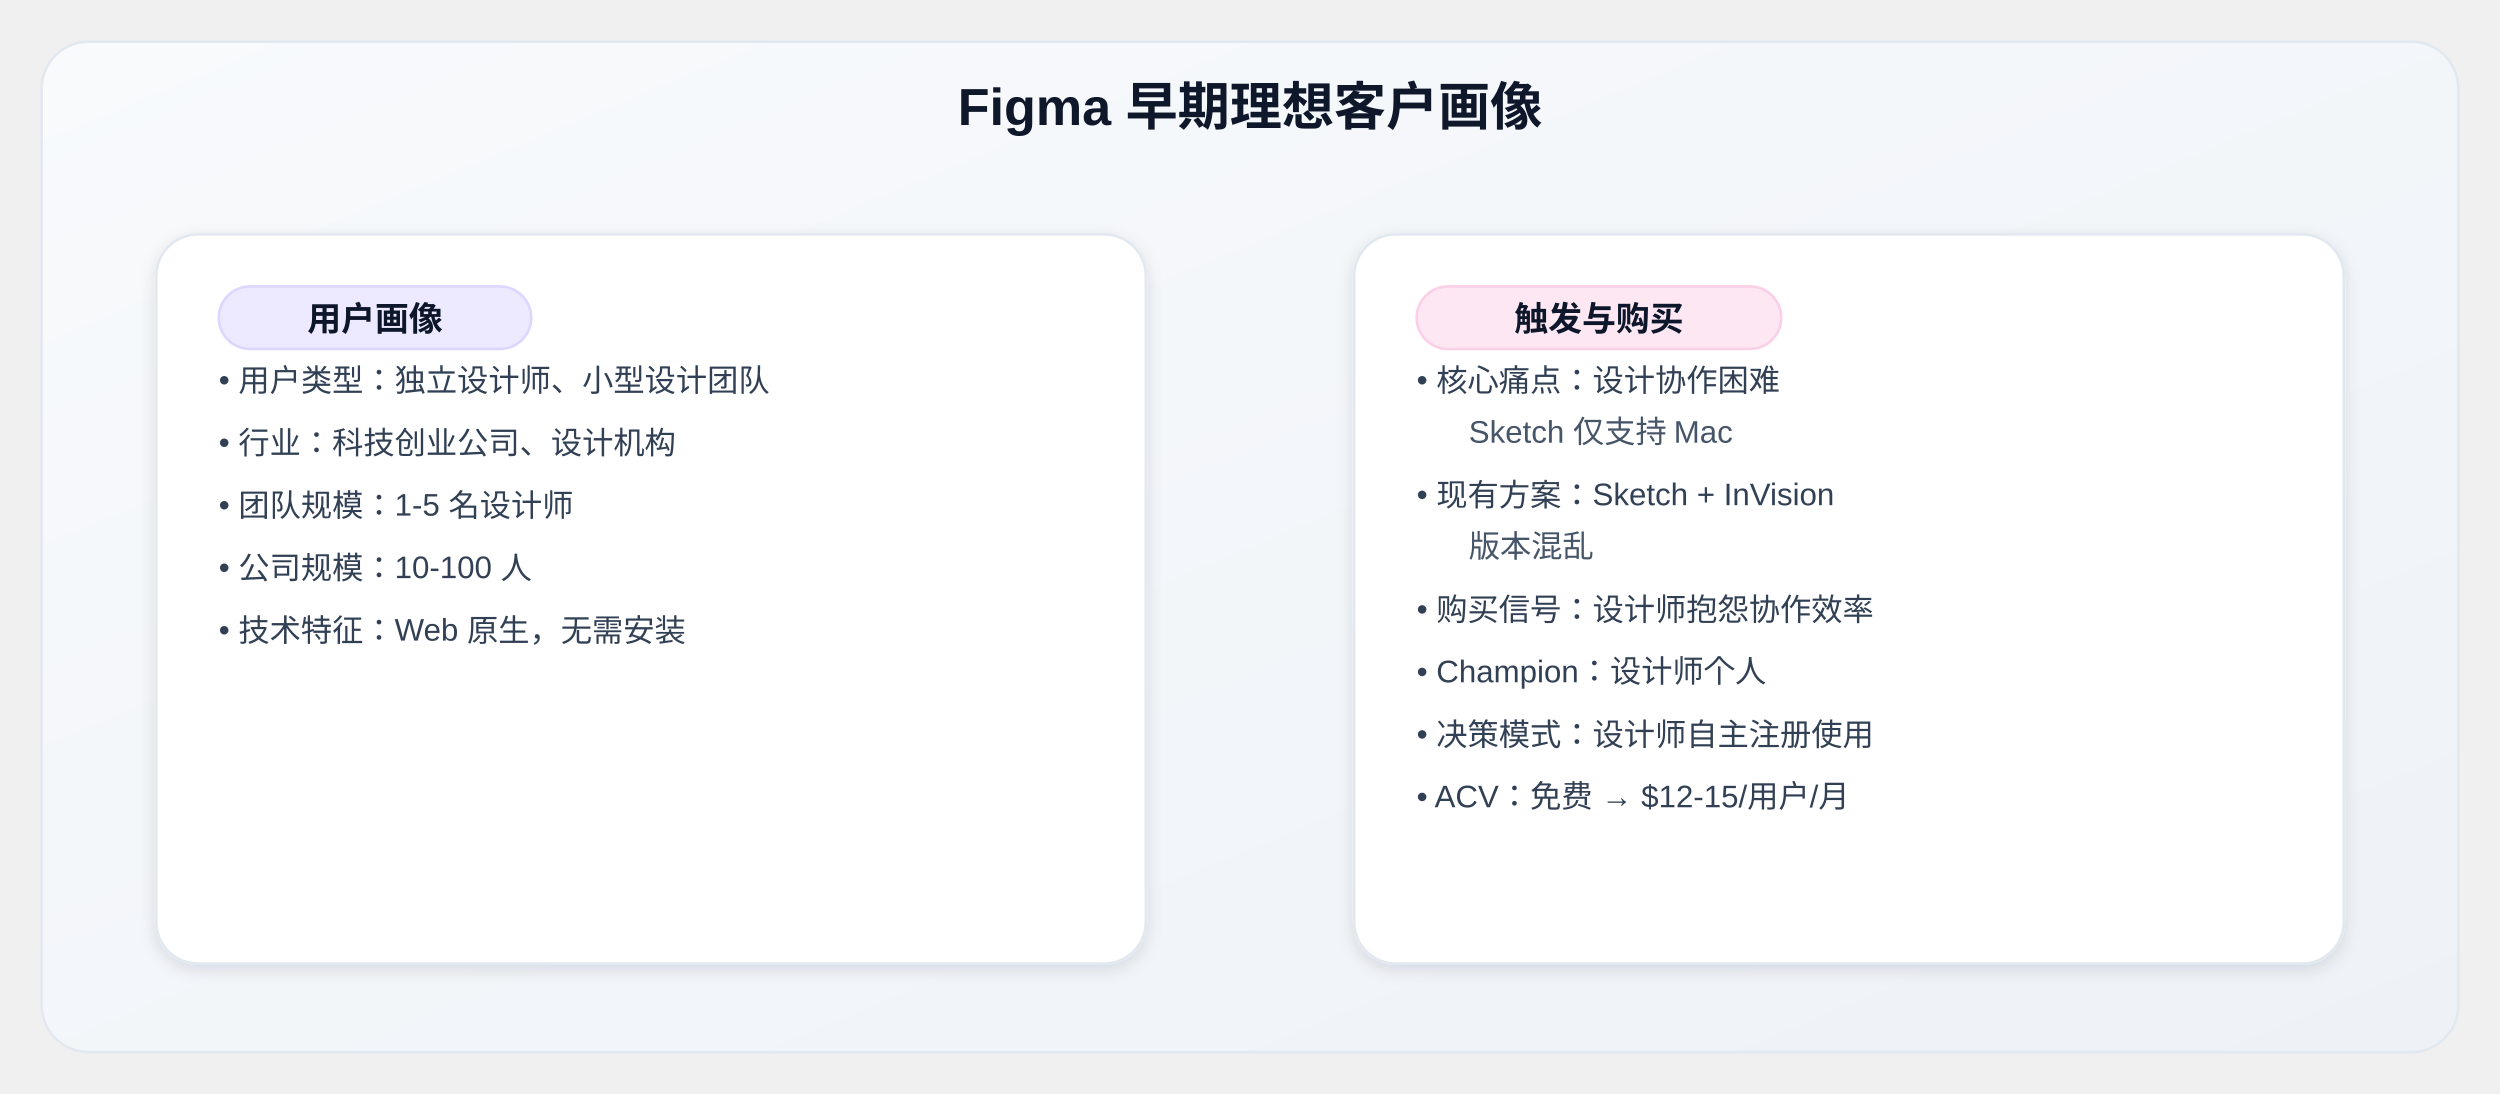
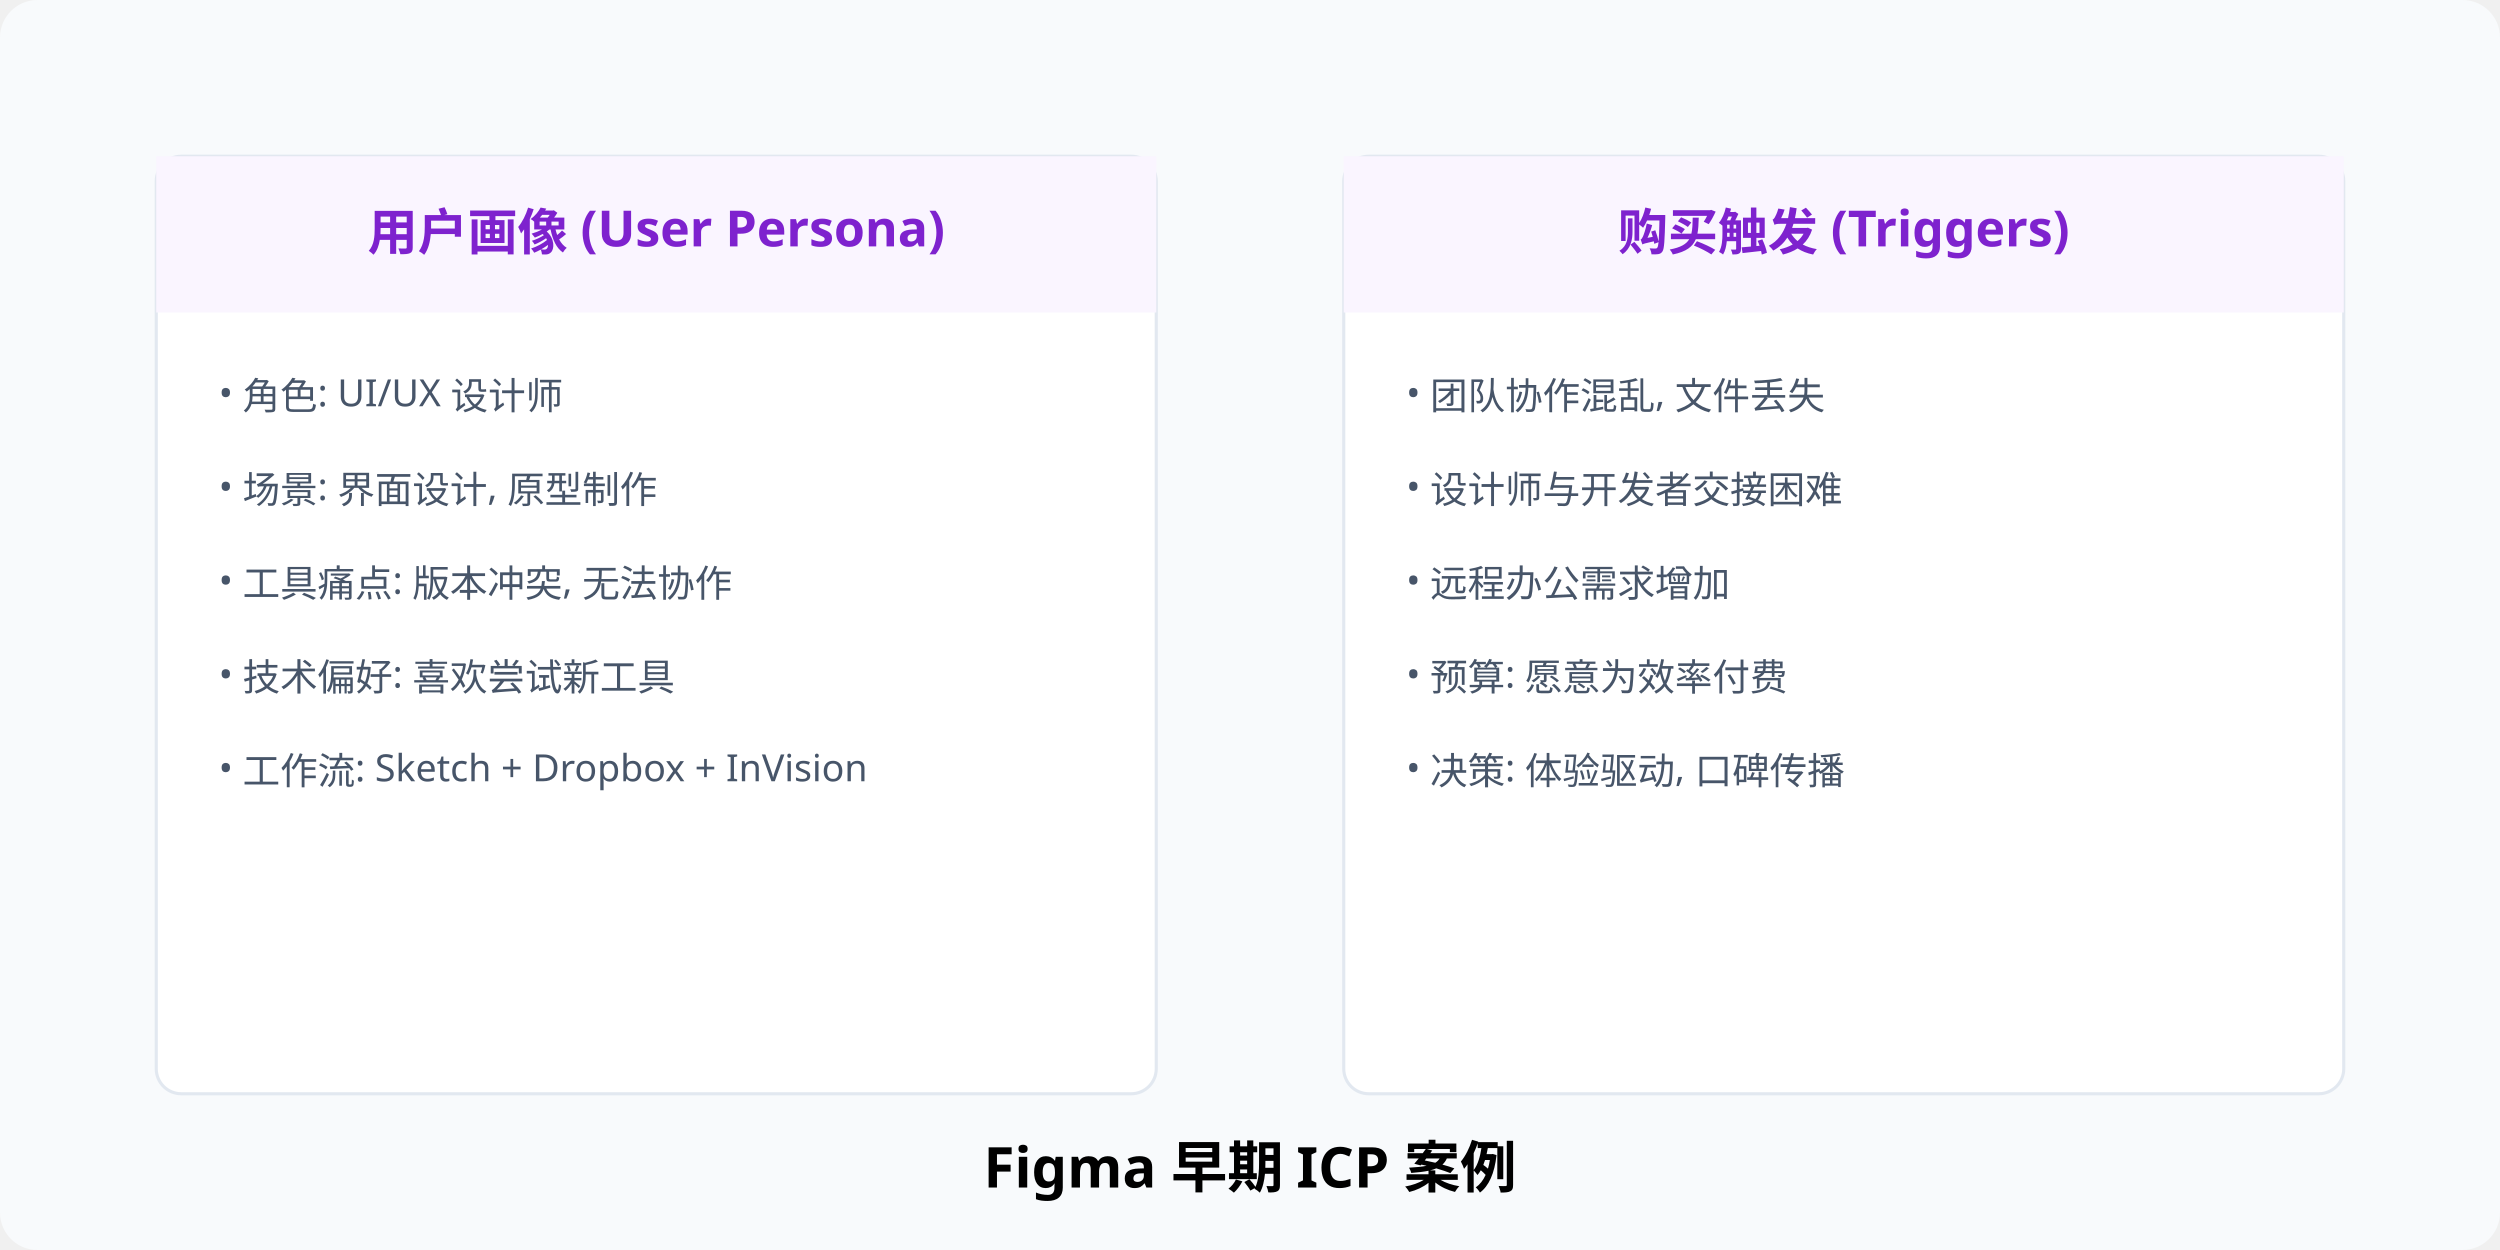
- <svg xmlns="http://www.w3.org/2000/svg" width="960" height="420" viewBox="0 0 960 420" role="img" aria-labelledby="figma-early-title figma-early-desc">
+ <svg xmlns="http://www.w3.org/2000/svg" width="800" height="400" viewBox="0 0 800 400">
  <defs>
-     <linearGradient id="figma-early-bg" x1="0" y1="0" x2="1" y2="1">
-       <stop offset="0%" stop-color="#F8FAFC" />
-       <stop offset="100%" stop-color="#EEF2F7" />
-     </linearGradient>
-     <filter id="figma-early-shadow" x="-10%" y="-10%" width="120%" height="120%">
-       <feDropShadow dx="0" dy="2" stdDeviation="3" flood-color="#0F172A" flood-opacity="0.12" />
-     </filter>
    <style>
-       .title { font: 700 20px/1.2 "Noto Sans SC", "PingFang SC", "Microsoft YaHei", Arial, sans-serif; fill: #0F172A; }
-       .section { font: 700 13px/1 "Noto Sans SC", "PingFang SC", "Microsoft YaHei", Arial, sans-serif; fill: #0F172A; }
-       .body { font: 12px/1.5 "Noto Sans SC", "PingFang SC", "Microsoft YaHei", Arial, sans-serif; fill: #334155; }
-       .muted { font: 12px/1.5 "Noto Sans SC", "PingFang SC", "Microsoft YaHei", Arial, sans-serif; fill: #475569; }
+       .card { fill: #FFFFFF; stroke: #E2E8F0; stroke-width: 1; rx: 8; }
+       .header-bg { fill: #FAF5FF; }
+       .header-text { font-family: system-ui, sans-serif; font-weight: 800; font-size: 16px; fill: #7E22CE; text-anchor: middle; }
+       .item-text { font-family: system-ui, sans-serif; font-size: 12px; fill: #475569; }
    </style>
  </defs>
-   <rect x="16" y="16" width="928" height="388" rx="18" fill="url(#figma-early-bg)" stroke="#E2E8F0" />
-   <text x="480" y="48" text-anchor="middle" class="title">Figma 早期理想客户画像</text>
-   <g filter="url(#figma-early-shadow)">
-     <rect x="60" y="90" width="380" height="280" rx="16" fill="#FFFFFF" stroke="#E2E8F0" />
-     <rect x="84" y="110" width="120" height="24" rx="12" fill="#EDE9FE" stroke="#DDD6FE" />
-     <text x="144" y="127" text-anchor="middle" class="section">用户画像</text>
-     <text x="84" y="150" class="body">• 用户类型：独立设计师、小型设计团队</text>
-     <text x="84" y="174" class="body">• 行业：科技创业公司、设计机构</text>
-     <text x="84" y="198" class="body">• 团队规模：1-5 名设计师</text>
-     <text x="84" y="222" class="body">• 公司规模：10-100 人</text>
-     <text x="84" y="246" class="body">• 技术特征：Web 原生，无需安装</text>
+   <rect width="800" height="400" fill="#F8FAFC" rx="12" />
+   <g transform="translate(50, 50)">
+     <rect x="0" y="0" width="320" height="300" class="card" />
+     <rect x="0" y="0" width="320" height="50" rx="8 8 0 0" class="header-bg" />
+     <text x="160" y="30" class="header-text">用户画像 (User Persona)</text>
+     <text x="20" y="80" class="item-text">• 角色: UI/UX 设计师</text>
+     <text x="20" y="110" class="item-text">• 场景: 界面设计, 原型制作</text>
+     <text x="20" y="140" class="item-text">• 工具痛点: 版本冲突, 无法协作</text>
+     <text x="20" y="170" class="item-text">• 技术偏好: 喜欢尝试新工具</text>
+     <text x="20" y="200" class="item-text">• 工作流: Sketch + Dropbox + InVision</text>
  </g>
-   <g filter="url(#figma-early-shadow)">
-     <rect x="520" y="90" width="380" height="280" rx="16" fill="#FFFFFF" stroke="#E2E8F0" />
-     <rect x="544" y="110" width="140" height="24" rx="12" fill="#FCE7F3" stroke="#FBCFE8" />
-     <text x="614" y="127" text-anchor="middle" class="section">触发与购买</text>
-     <text x="544" y="150" class="body">• 核心痛点：设计协作困难</text>
-     <text x="564" y="170" class="muted">Sketch 仅支持 Mac</text>
-     <text x="544" y="194" class="body">• 现有方案：Sketch + InVision</text>
-     <text x="564" y="214" class="muted">版本混乱</text>
-     <text x="544" y="238" class="body">• 购买信号：设计师抱怨协作效率</text>
-     <text x="544" y="262" class="body">• Champion：设计师个人</text>
-     <text x="544" y="286" class="body">• 决策模式：设计师自主注册使用</text>
-     <text x="544" y="310" class="body">• ACV：免费 → $12-15/用户/月</text>
+   <g transform="translate(430, 50)">
+     <rect x="0" y="0" width="320" height="300" class="card" />
+     <rect x="0" y="0" width="320" height="50" rx="8 8 0 0" class="header-bg" fill="#E0F2FE" />
+     <text x="160" y="30" class="header-text" fill="#0369A1">购买触发 (Triggers)</text>
+     <text x="20" y="80" class="item-text">• 团队协作混乱, 文件丢失</text>
+     <text x="20" y="110" class="item-text">• 设计师与开发者交接困难</text>
+     <text x="20" y="140" class="item-text">• 远程办公需求增加</text>
+     <text x="20" y="170" class="item-text">• 预算: 愿意为效率付费</text>
+     <text x="20" y="200" class="item-text">• 决策: 体验驱动, 口碑传播</text>
  </g>
+   <text x="400" y="380" text-anchor="middle" font-family="system-ui" font-weight="bold" font-size="18">Figma 早期 ICP 案例</text>
</svg>
